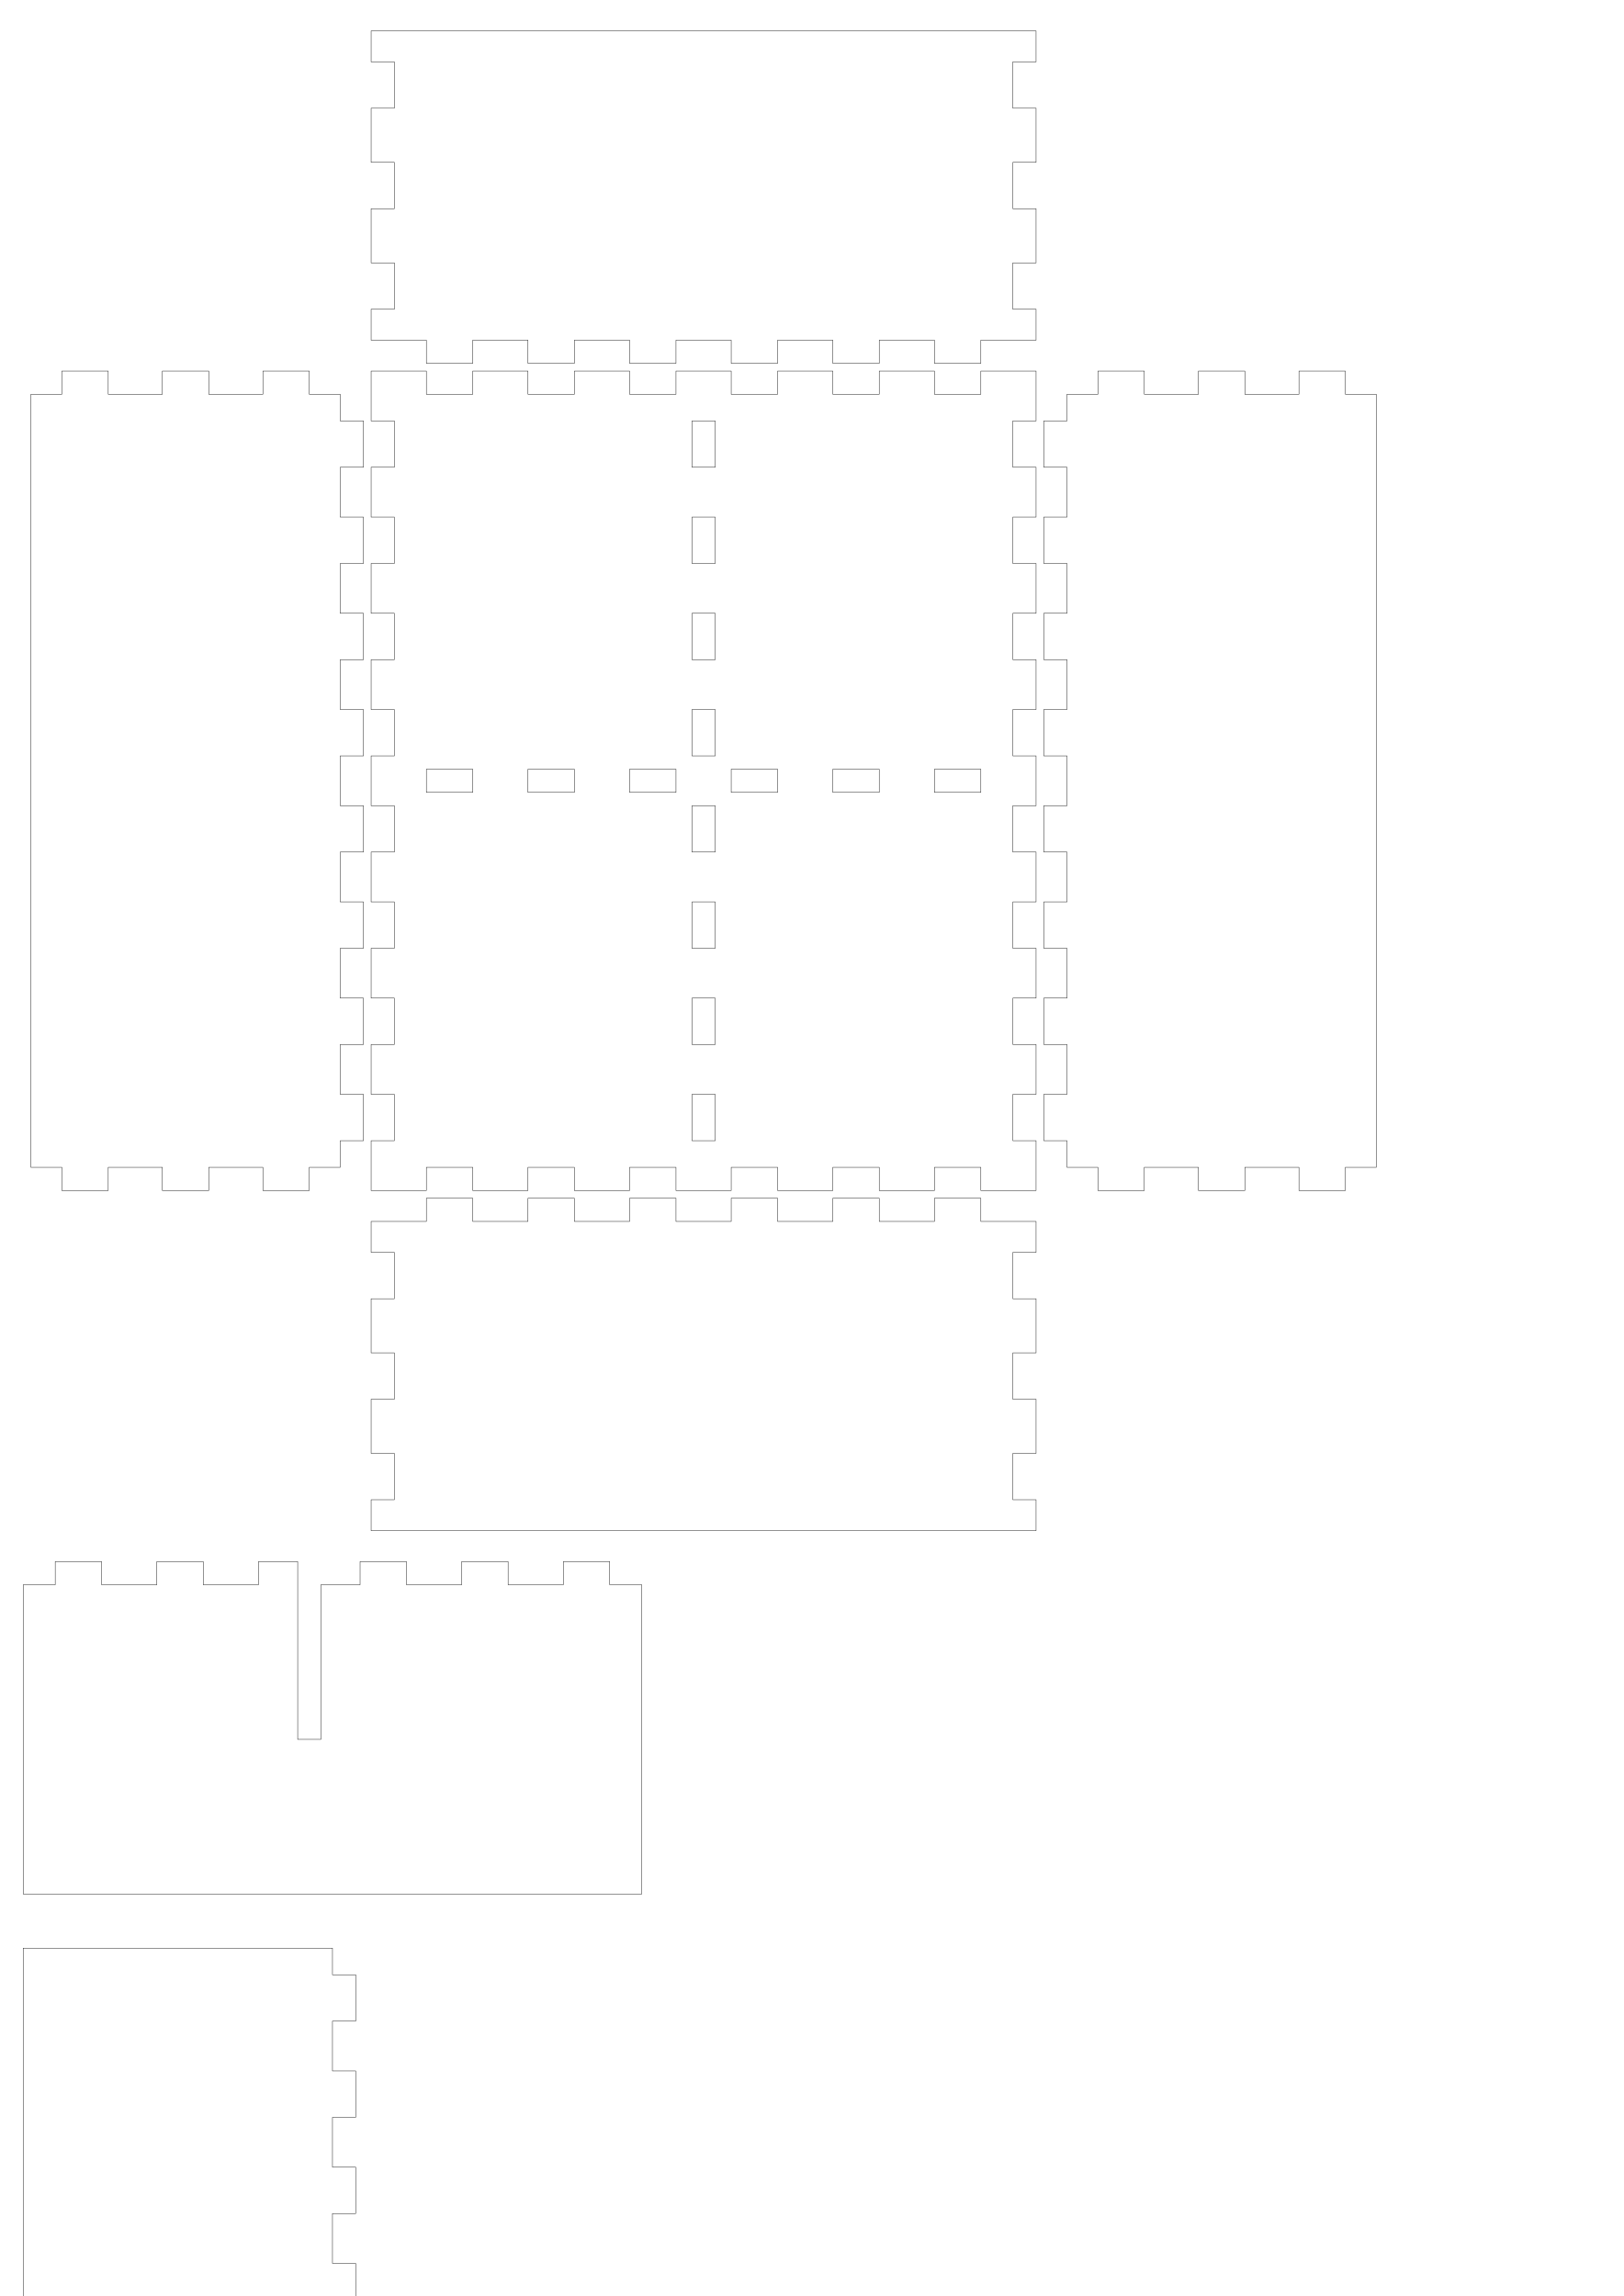
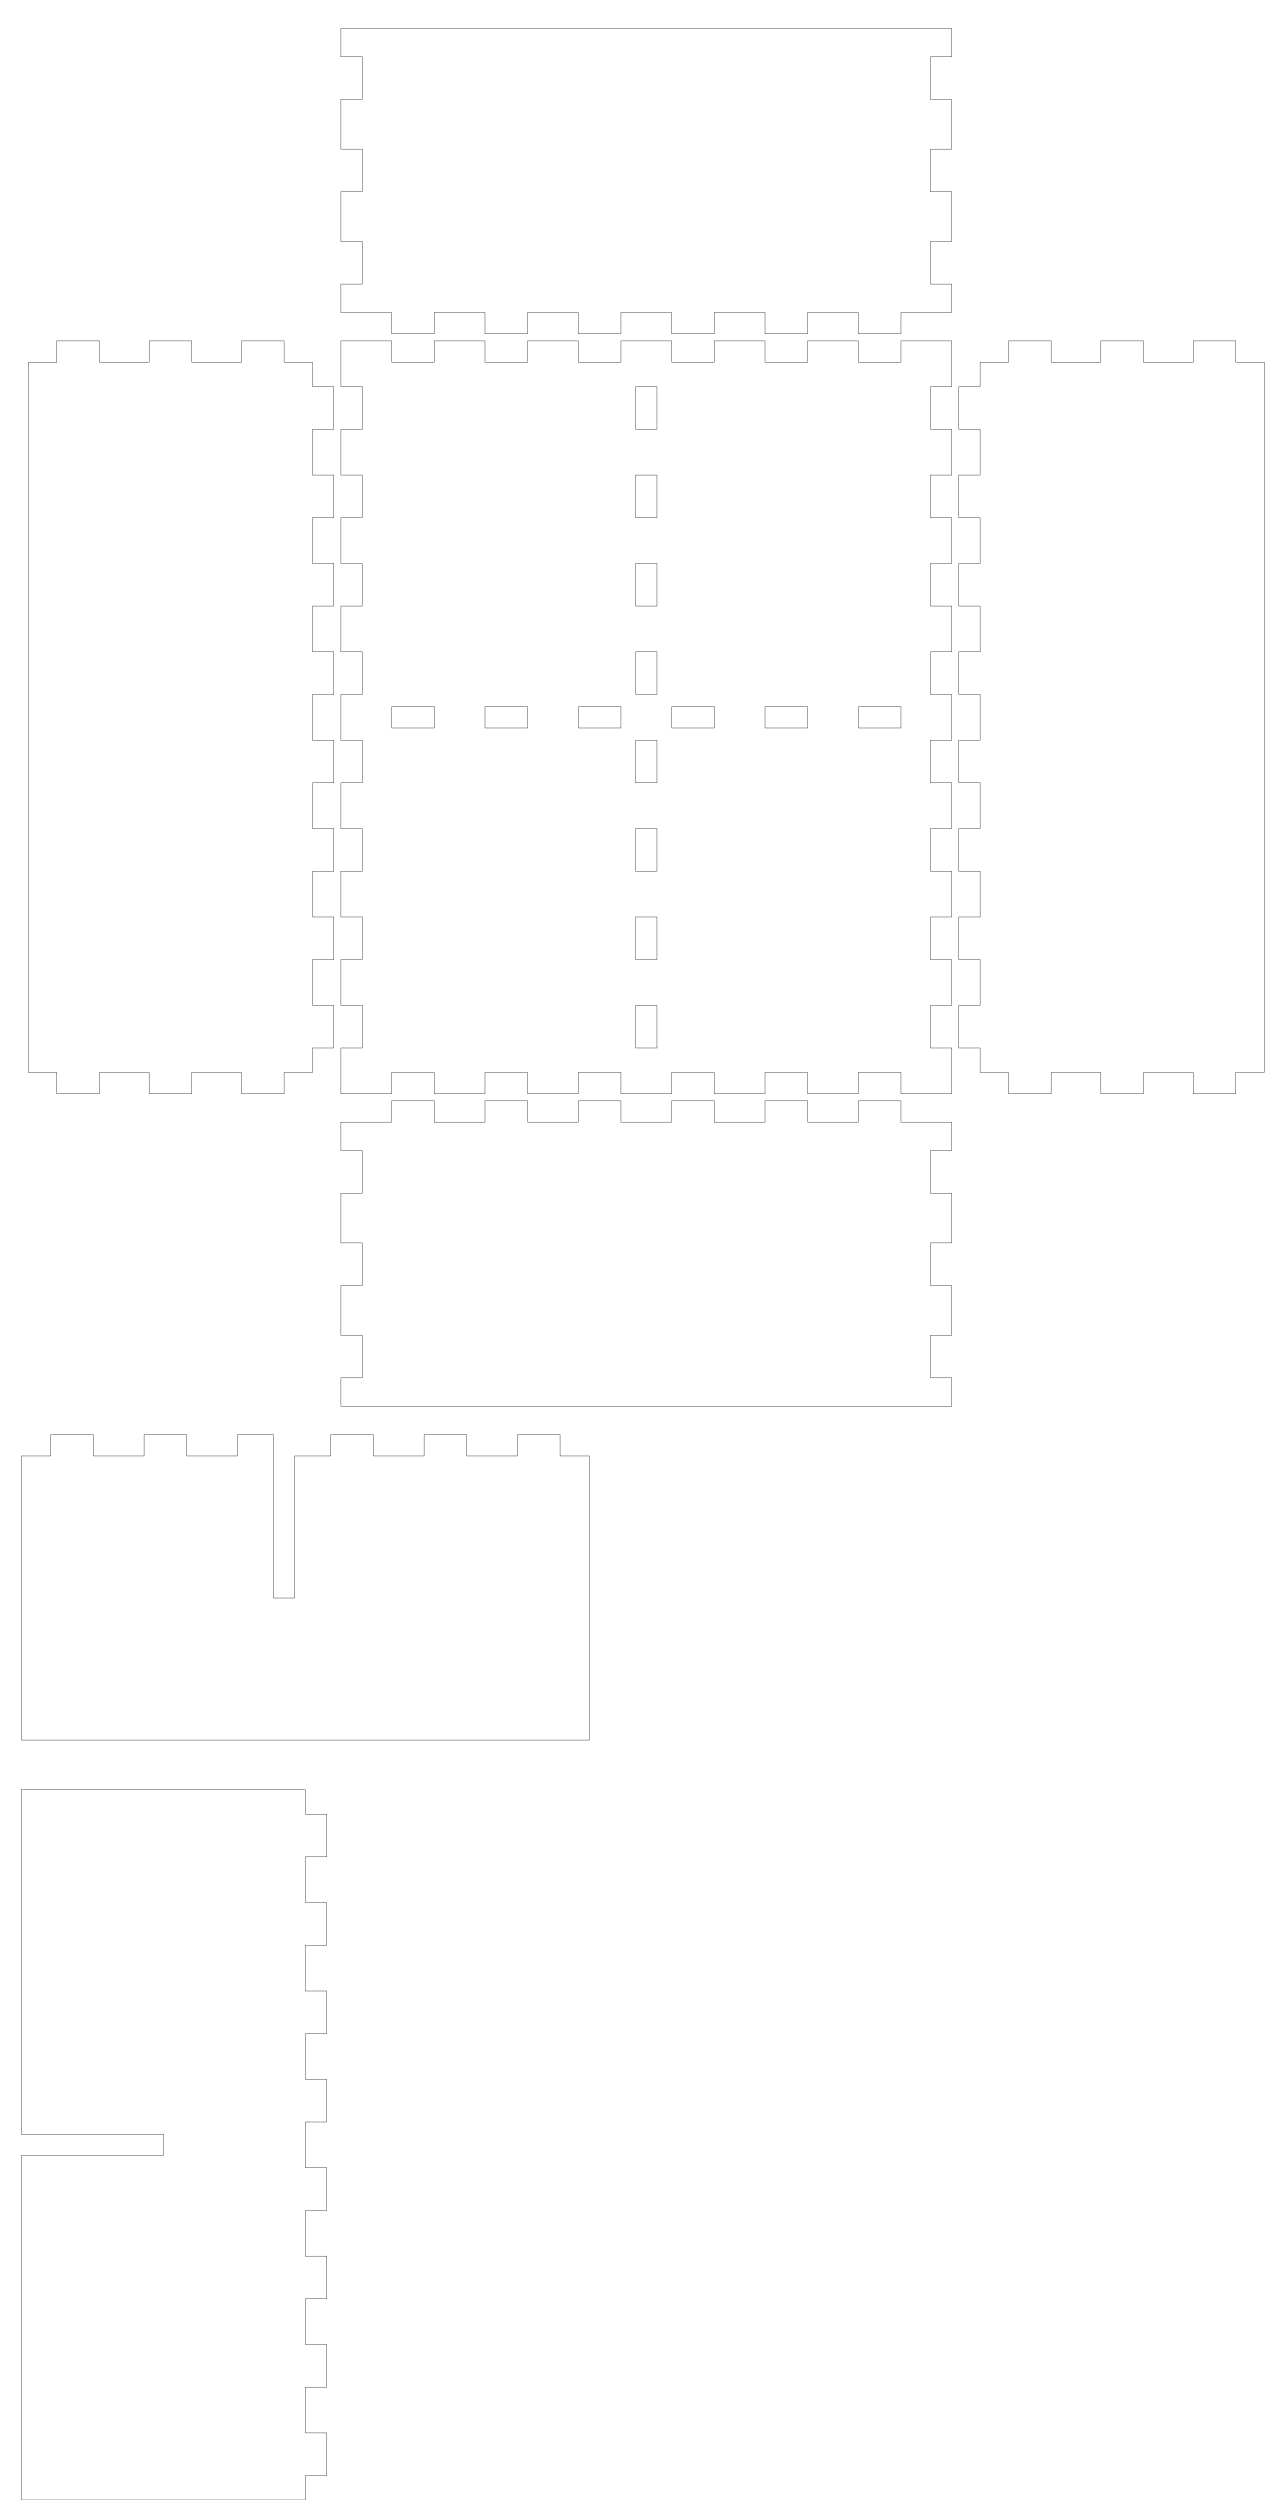
- <svg xmlns="http://www.w3.org/2000/svg" width="210mm" height="297mm" viewBox="0 0 210 297" version="1.1" id="svg5">
+ <svg xmlns="http://www.w3.org/2000/svg" width="178mm" height="352mm" viewBox="0 0 178 352" version="1.1" id="svg5">
  <defs id="defs2" />
  <g id="layer1">
    <path id="piece_001" style="fill:none;stroke:#000000;stroke-width:0.051" d="M 48 158 L 55.143 158 L 55.143 155 L 61.143 155 L 61.143 158 L 68.286 158 L 68.286 155 L 74.286 155 L 74.286 158 L 81.429 158 L 81.429 155 L 87.429 155 L 87.429 158 L 94.571 158 L 94.571 155 L 100.571 155 L 100.571 158 L 107.714 158 L 107.714 155 L 113.714 155 L 113.714 158 L 120.857 158 L 120.857 155 L 126.857 155 L 126.857 158 L 134 158 L 134 162 L 131 162 L 131 168 L 134 168 L 134 175 L 131 175 L 131 181 L 134 181 L 134 188 L 131 188 L 131 194 L 134 194 L 134 198 L 48 198 L 48 194 L 51 194 L 51 188 L 48 188 L 48 181 L 51 181 L 51 175 L 48 175 L 48 168 L 51 168 L 51 162 L 48 162 L 48 158 Z" />
    <path id="xdivider_001" style="fill:none;stroke:#000000;stroke-width:0.051" d="M 33.429 202 L 33.429 205 L 26.286 205 L 26.286 202 L 20.286 202 L 20.286 205 L 13.143 205 L 13.143 202 L 7.143 202 L 7.143 205 L 3 205 L 3 245 L 83 245 L 83 205 L 78.857 205 L 78.857 202 L 72.857 202 L 72.857 205 L 65.714 205 L 65.714 202 L 59.714 202 L 59.714 205 L 52.571 205 L 52.571 202 L 46.571 202 L 46.571 205 L 41.5 205 L 41.5 225 L 38.5 225 L 38.5 202 L 33.429 202 Z" />
    <path id="piece_002" style="fill:none;stroke:#000000;stroke-width:0.051" d="M 4 51 L 8 51 L 8 48 L 14 48 L 14 51 L 21 51 L 21 48 L 27 48 L 27 51 L 34 51 L 34 48 L 40 48 L 40 51 L 44 51 L 44 54.444 L 47 54.444 L 47 60.444 L 44 60.444 L 44 66.889 L 47 66.889 L 47 72.889 L 44 72.889 L 44 79.333 L 47 79.333 L 47 85.333 L 44 85.333 L 44 91.778 L 47 91.778 L 47 97.778 L 44 97.778 L 44 104.222 L 47 104.222 L 47 110.222 L 44 110.222 L 44 116.667 L 47 116.667 L 47 122.667 L 44 122.667 L 44 129.111 L 47 129.111 L 47 135.111 L 44 135.111 L 44 141.556 L 47 141.556 L 47 147.556 L 44 147.556 L 44 151 L 40 151 L 40 154 L 34 154 L 34 151 L 27 151 L 27 154 L 21 154 L 21 151 L 14 151 L 14 154 L 8 154 L 8 151 L 4 151 L 4 51 Z" />
    <path id="ydivider_001" style="fill:none;stroke:#000000;stroke-width:0.051" d="M 3 352 L 43 352 L 43 348.556 L 46 348.556 L 46 342.556 L 43 342.556 L 43 336.111 L 46 336.111 L 46 330.111 L 43 330.111 L 43 323.667 L 46 323.667 L 46 317.667 L 43 317.667 L 43 311.222 L 46 311.222 L 46 305.222 L 43 305.222 L 43 298.778 L 46 298.778 L 46 292.778 L 43 292.778 L 43 286.333 L 46 286.333 L 46 280.333 L 43 280.333 L 43 273.889 L 46 273.889 L 46 267.889 L 43 267.889 L 43 261.444 L 46 261.444 L 46 255.444 L 43 255.444 L 43 252 L 7 252 L 3 252 L 3 300.5 L 23 300.5 L 23 303.5 L 3 303.5 L 3 352 Z" />
    <path id="piece_003" style="fill:none;stroke:#000000;stroke-width:0.051" d="M 48 54.444 L 51 54.444 L 51 60.444 L 48 60.444 L 48 66.889 L 51 66.889 L 51 72.889 L 48 72.889 L 48 79.333 L 51 79.333 L 51 85.333 L 48 85.333 L 48 91.778 L 51 91.778 L 51 97.778 L 48 97.778 L 48 104.222 L 51 104.222 L 51 110.222 L 48 110.222 L 48 116.667 L 51 116.667 L 51 122.667 L 48 122.667 L 48 129.111 L 51 129.111 L 51 135.111 L 48 135.111 L 48 141.556 L 51 141.556 L 51 147.556 L 48 147.556 L 48 154 L 55.143 154 L 55.143 151 L 61.143 151 L 61.143 154 L 68.286 154 L 68.286 151 L 74.286 151 L 74.286 154 L 81.429 154 L 81.429 151 L 87.429 151 L 87.429 154 L 94.571 154 L 94.571 151 L 100.571 151 L 100.571 154 L 107.714 154 L 107.714 151 L 113.714 151 L 113.714 154 L 120.857 154 L 120.857 151 L 126.857 151 L 126.857 154 L 134 154 L 134 147.556 L 131 147.556 L 131 141.556 L 134 141.556 L 134 135.111 L 131 135.111 L 131 129.111 L 134 129.111 L 134 122.667 L 131 122.667 L 131 116.667 L 134 116.667 L 134 110.222 L 131 110.222 L 131 104.222 L 134 104.222 L 134 97.778 L 131 97.778 L 131 91.778 L 134 91.778 L 134 85.333 L 131 85.333 L 131 79.333 L 134 79.333 L 134 72.889 L 131 72.889 L 131 66.889 L 134 66.889 L 134 60.444 L 131 60.444 L 131 54.444 L 134 54.444 L 134 48 L 126.857 48 L 126.857 51 L 120.857 51 L 120.857 48 L 113.714 48 L 113.714 51 L 107.714 51 L 107.714 48 L 100.571 48 L 100.571 51 L 94.571 51 L 94.571 48 L 87.429 48 L 87.429 51 L 81.429 51 L 81.429 48 L 74.286 48 L 74.286 51 L 68.286 51 L 68.286 48 L 61.143 48 L 61.143 51 L 55.143 51 L 55.143 48 L 48 48 L 48 54.444 Z M 92.5 60.444 L 89.5 60.444 L 89.5 54.444 L 92.5 54.444 L 92.5 60.444 Z M 92.5 66.889 L 92.5 72.889 L 89.5 72.889 L 89.5 66.889 L 92.5 66.889 Z M 92.5 79.333 L 92.5 85.333 L 89.5 85.333 L 89.5 79.333 L 92.5 79.333 Z M 92.5 91.778 L 92.5 97.778 L 89.5 97.778 L 89.5 91.778 L 92.5 91.778 Z M 55.143 99.5 L 61.143 99.5 L 61.143 102.5 L 55.143 102.5 L 55.143 99.5 Z M 68.286 99.5 L 74.286 99.5 L 74.286 102.5 L 68.286 102.5 L 68.286 99.5 Z M 81.429 99.5 L 87.429 99.5 L 87.429 102.5 L 81.429 102.5 L 81.429 99.5 Z M 100.571 99.5 L 100.571 102.5 L 94.571 102.5 L 94.571 99.5 L 100.571 99.5 Z M 107.714 99.5 L 113.714 99.5 L 113.714 102.5 L 107.714 102.5 L 107.714 99.5 Z M 120.857 99.5 L 126.857 99.5 L 126.857 102.5 L 120.857 102.5 L 120.857 99.5 Z M 92.5 104.222 L 92.5 110.222 L 89.5 110.222 L 89.5 104.222 L 92.5 104.222 Z M 92.5 116.667 L 92.5 122.667 L 89.5 122.667 L 89.5 116.667 L 92.5 116.667 Z M 92.5 129.111 L 92.5 135.111 L 89.5 135.111 L 89.5 129.111 L 92.5 129.111 Z M 92.5 141.556 L 92.5 147.556 L 89.5 147.556 L 89.5 141.556 L 92.5 141.556 Z" />
    <path id="piece_004" style="fill:none;stroke:#000000;stroke-width:0.051" d="M 138 51 L 142 51 L 142 48 L 148 48 L 148 51 L 155 51 L 155 48 L 161 48 L 161 51 L 168 51 L 168 48 L 174 48 L 174 51 L 178 51 L 178 151 L 174 151 L 174 154 L 168 154 L 168 151 L 161 151 L 161 154 L 155 154 L 155 151 L 148 151 L 148 154 L 142 154 L 142 151 L 138 151 L 138 147.556 L 135 147.556 L 135 141.556 L 138 141.556 L 138 135.111 L 135 135.111 L 135 129.111 L 138 129.111 L 138 122.667 L 135 122.667 L 135 116.667 L 138 116.667 L 138 110.222 L 135 110.222 L 135 104.222 L 138 104.222 L 138 97.778 L 135 97.778 L 135 91.778 L 138 91.778 L 138 85.333 L 135 85.333 L 135 79.333 L 138 79.333 L 138 72.889 L 135 72.889 L 135 66.889 L 138 66.889 L 138 60.444 L 135 60.444 L 135 54.444 L 138 54.444 L 138 51 Z" />
    <path id="piece_005" style="fill:none;stroke:#000000;stroke-width:0.051" d="M 48 4 L 55.143 4 L 134 4 L 134 8 L 131 8 L 131 14 L 134 14 L 134 21 L 131 21 L 131 27 L 134 27 L 134 34 L 131 34 L 131 40 L 134 40 L 134 44 L 126.857 44 L 126.857 47 L 120.857 47 L 120.857 44 L 113.714 44 L 113.714 47 L 107.714 47 L 107.714 44 L 100.571 44 L 100.571 47 L 94.571 47 L 94.571 44 L 87.429 44 L 87.429 47 L 81.429 47 L 81.429 44 L 74.286 44 L 74.286 47 L 68.286 47 L 68.286 44 L 61.143 44 L 61.143 47 L 55.143 47 L 55.143 44 L 48 44 L 48 40 L 51 40 L 51 34 L 48 34 L 48 27 L 51 27 L 51 21 L 48 21 L 48 14 L 51 14 L 51 8 L 48 8 L 48 4 Z" />
  </g>
</svg>
